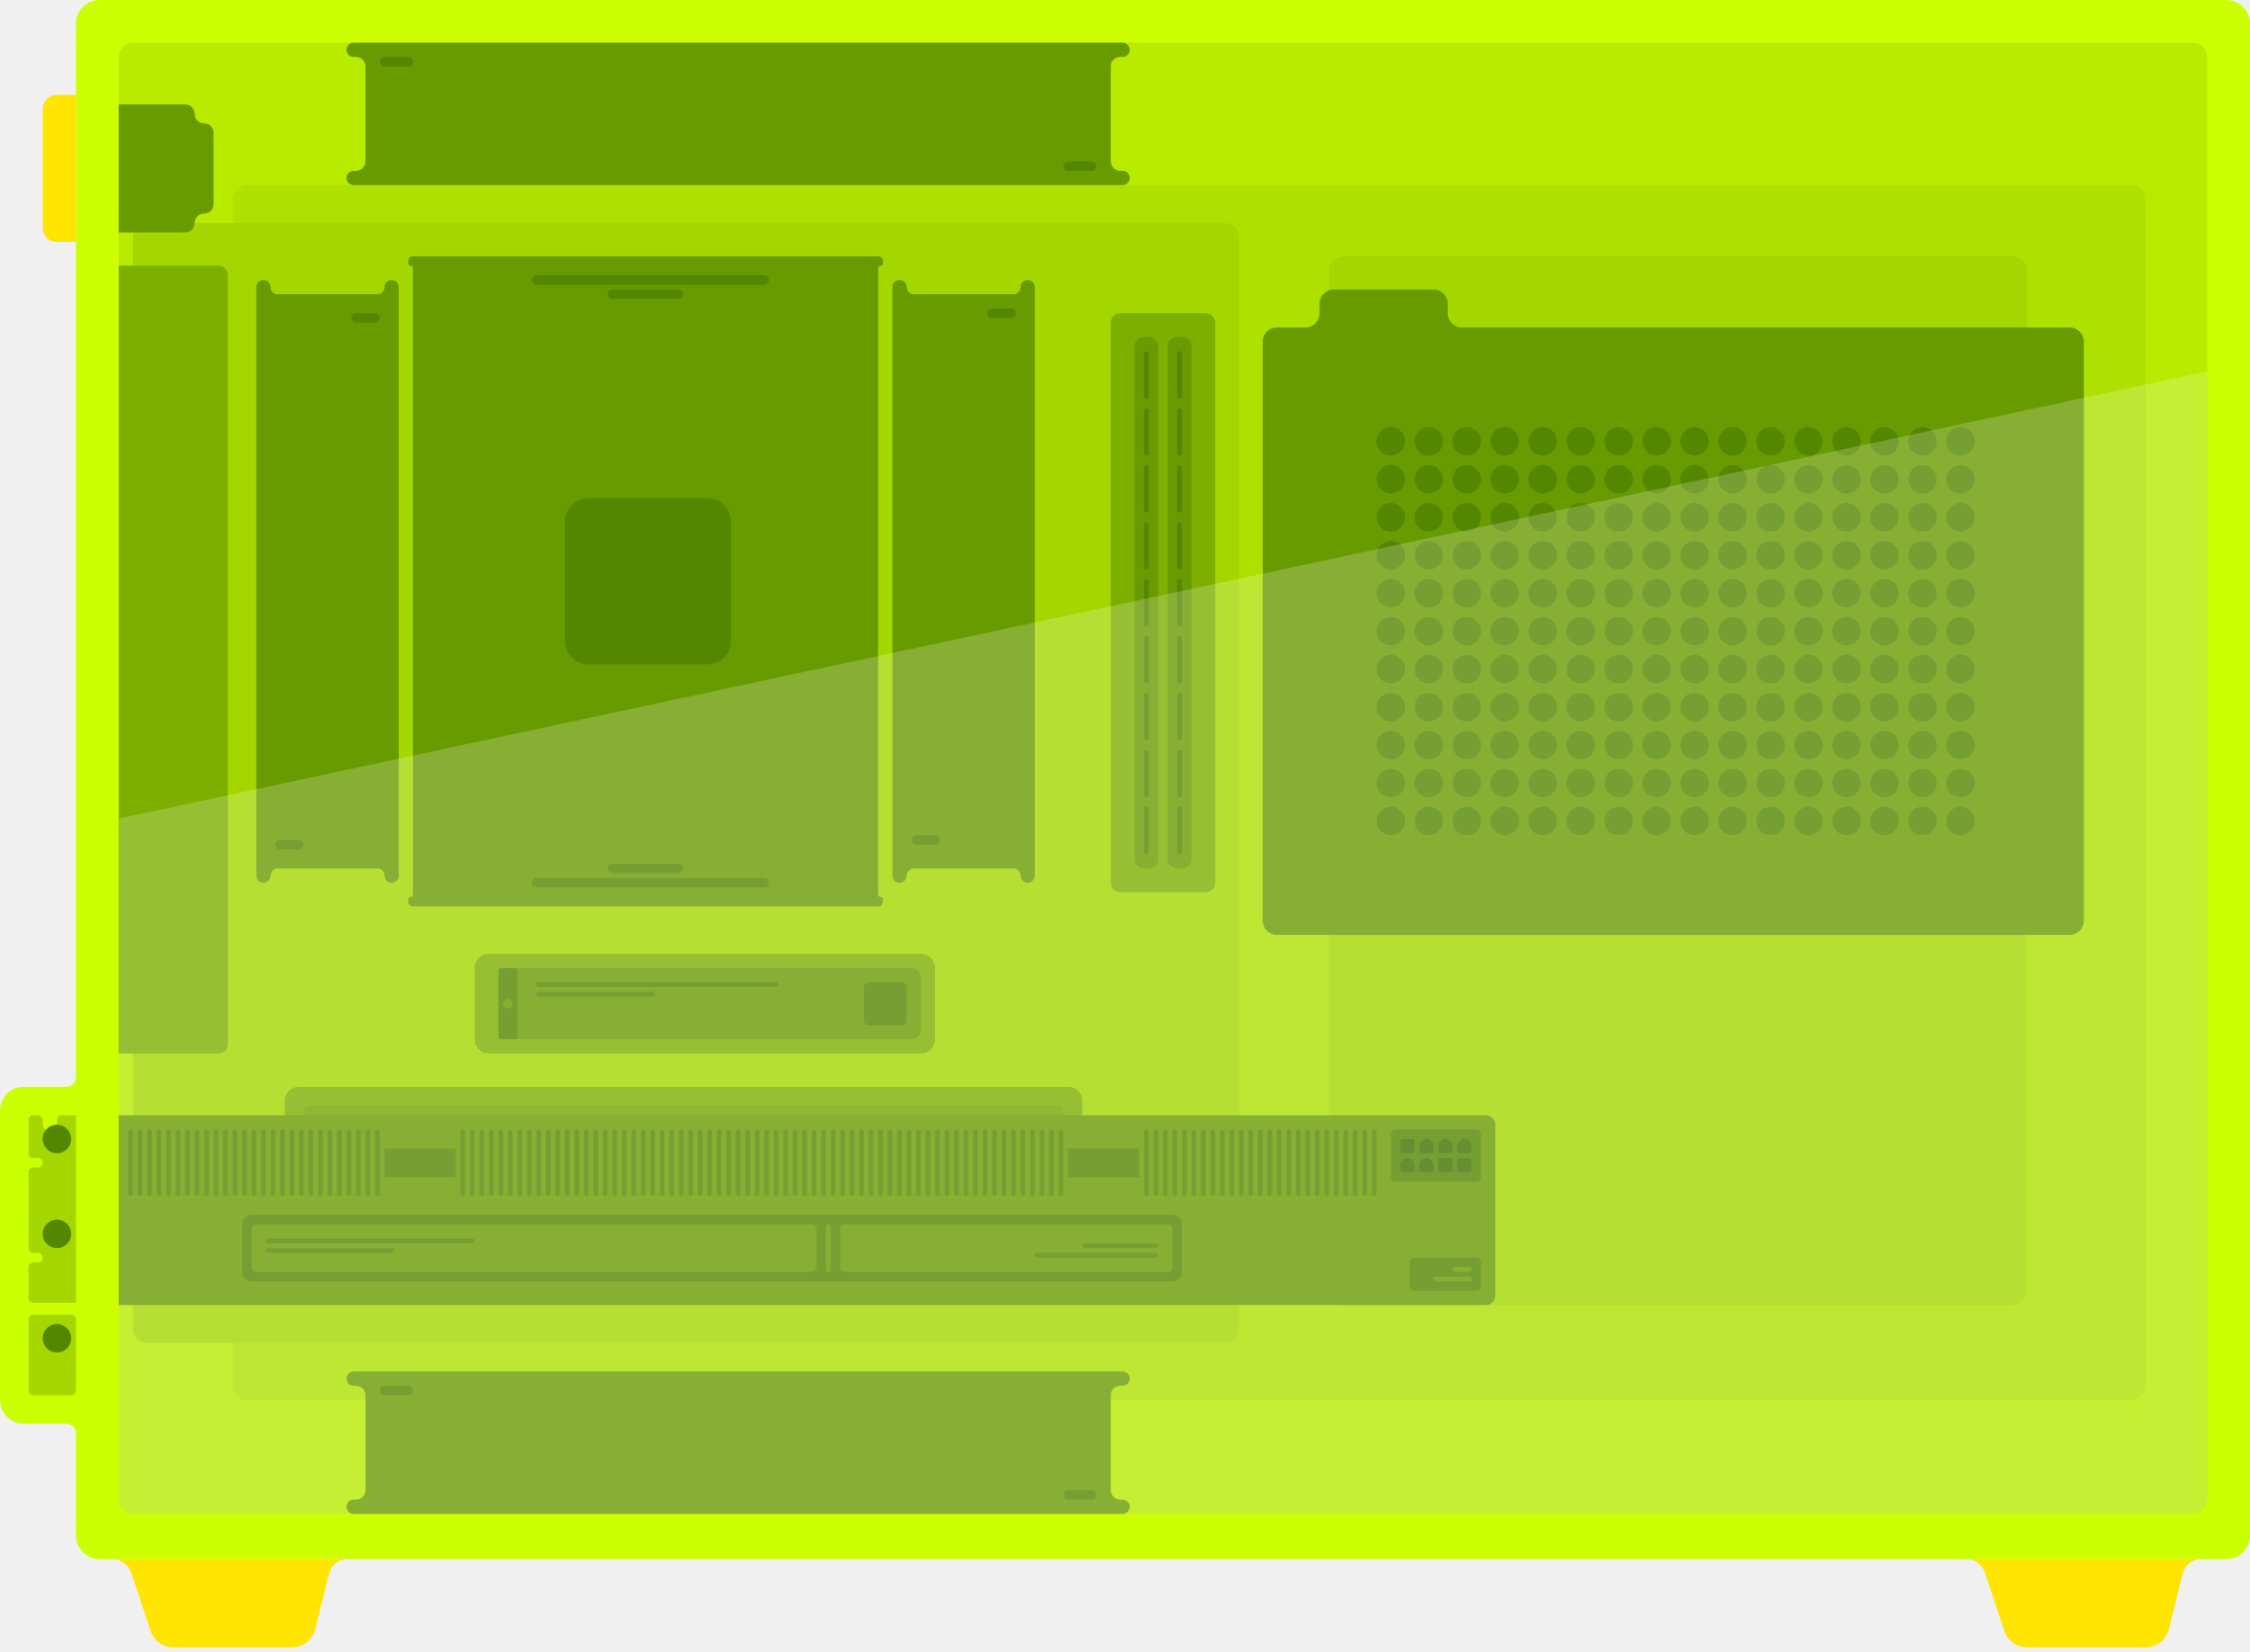
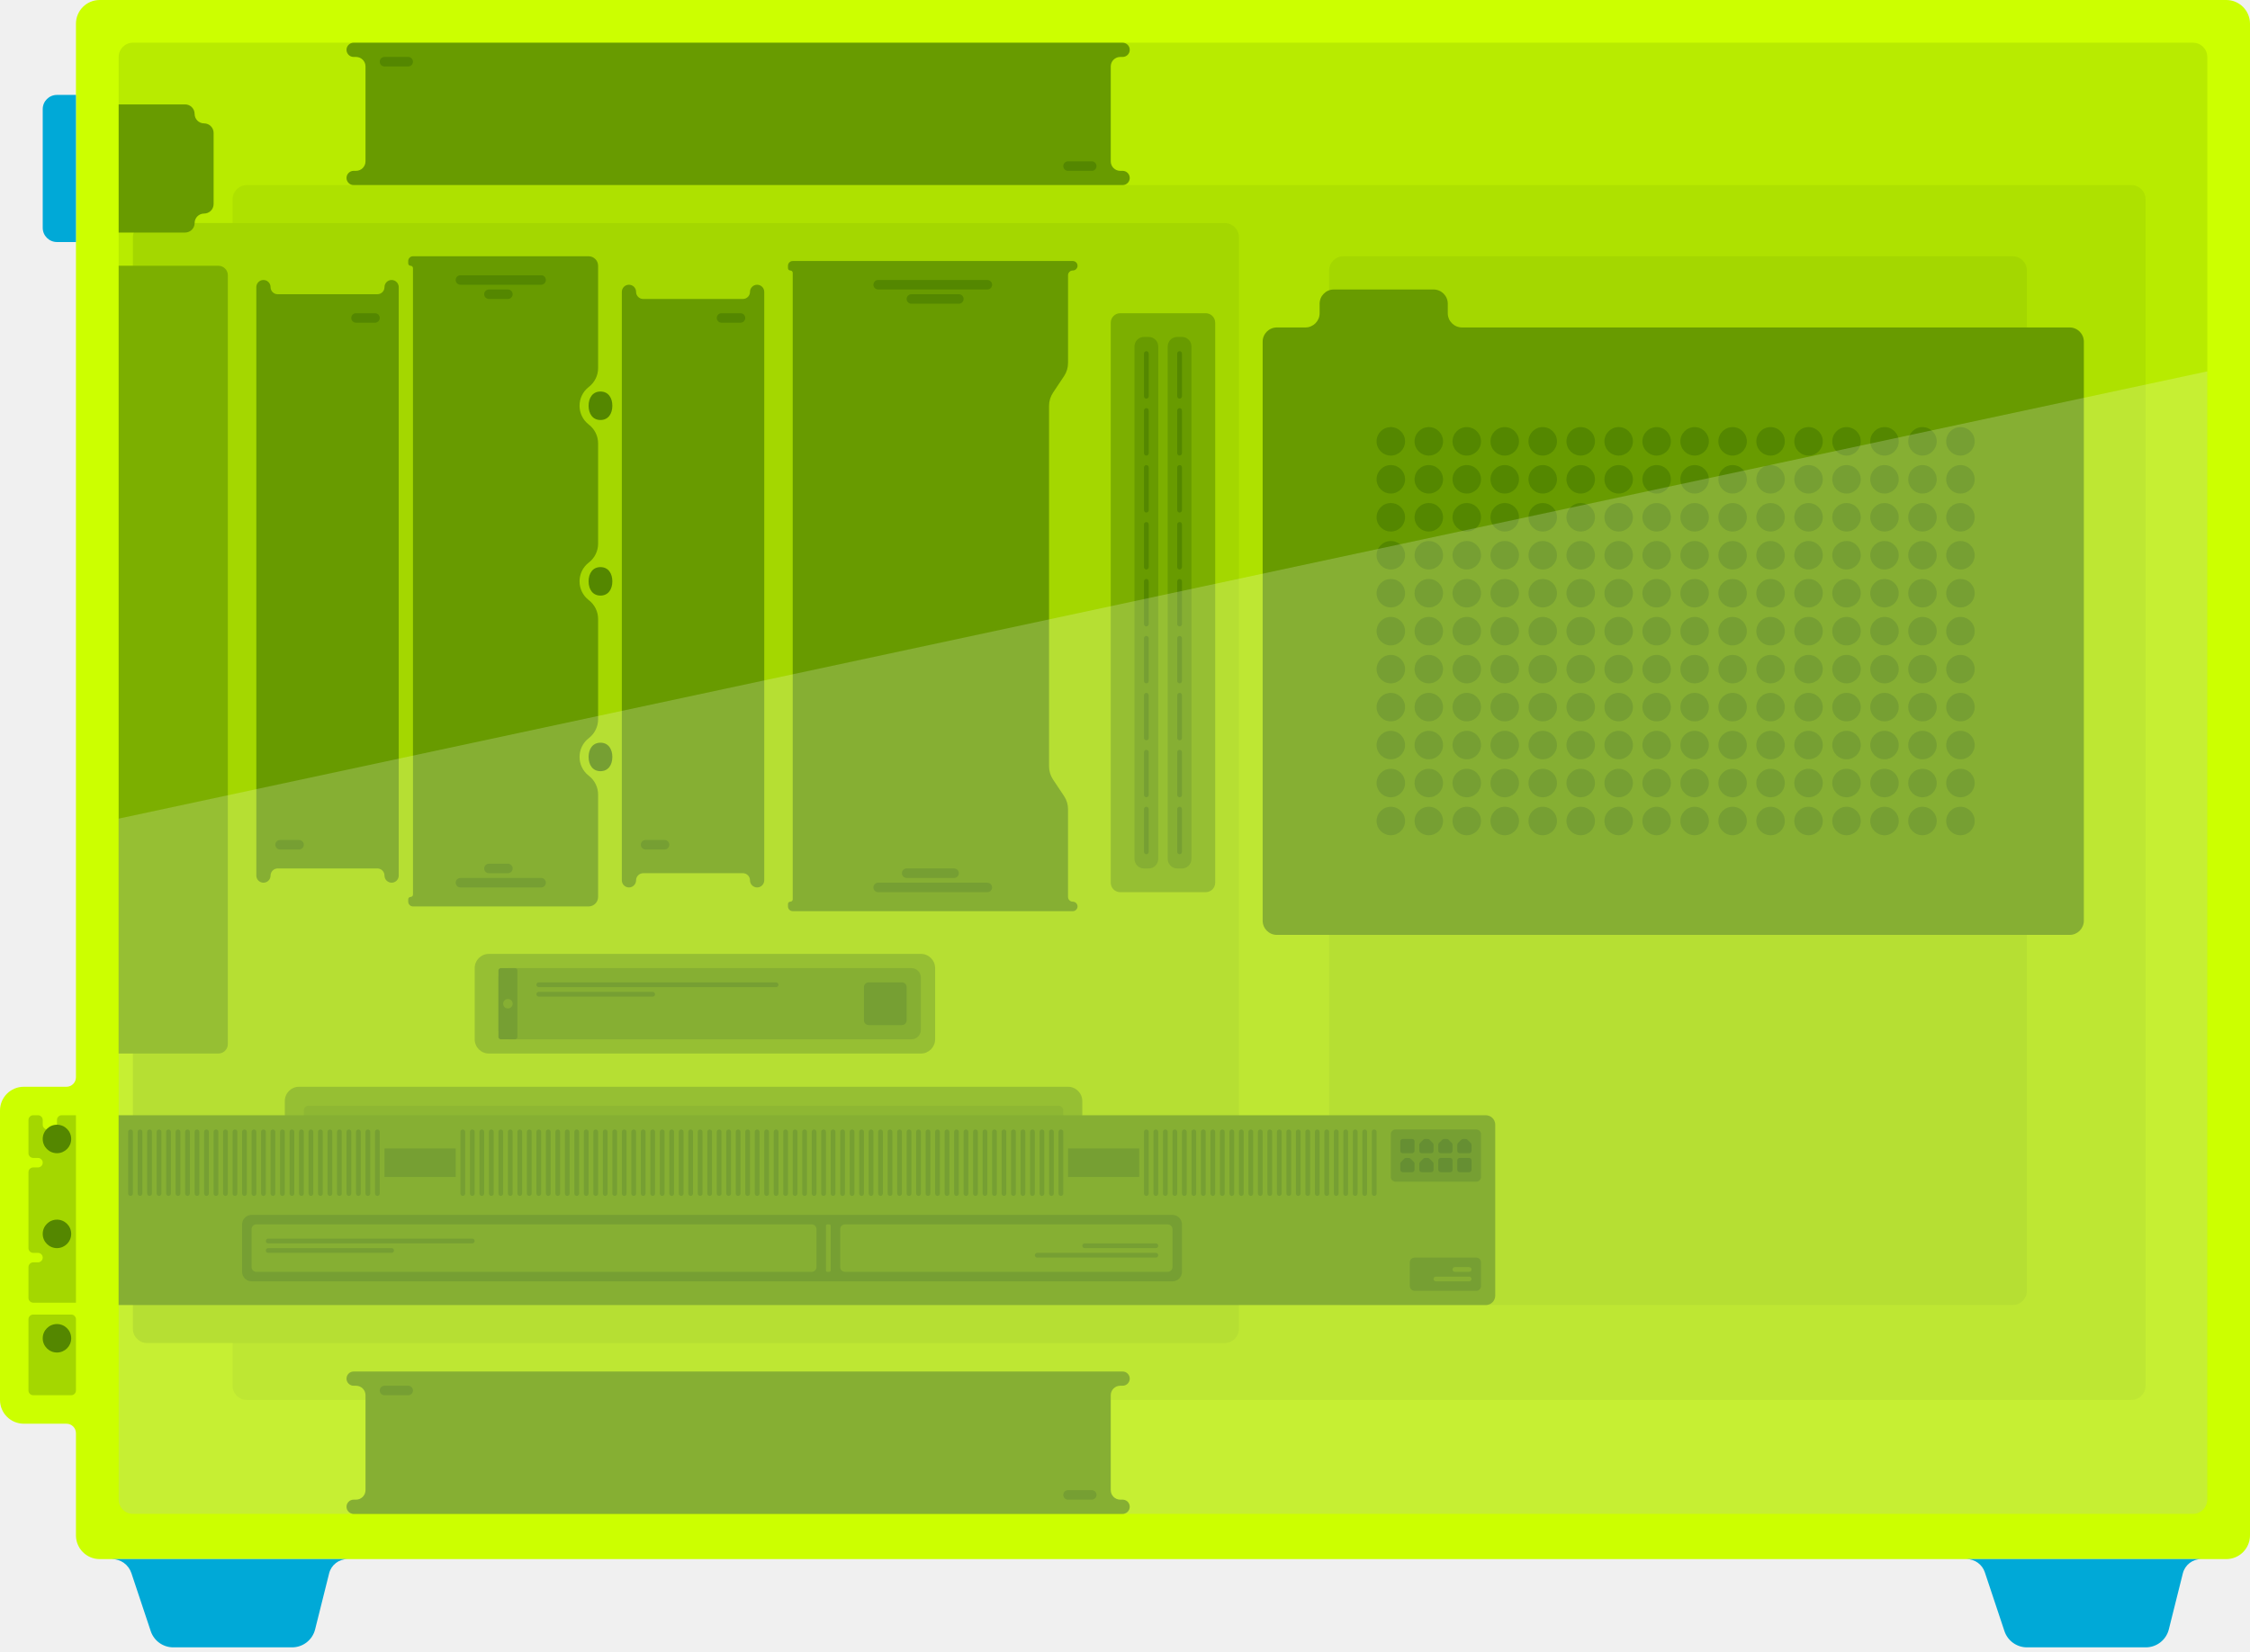
<svg xmlns="http://www.w3.org/2000/svg" width="474" height="348" viewBox="0 0 474 348" fill="none">
  <path d="M16 5C16 2.239 18.239 0 21 0H469C471.761 0 474 2.239 474 5V323.53C474 326.291 471.761 328.53 469 328.53H461.103H417.712H70.586H27.195H21C18.239 328.53 16 326.291 16 323.53V302C16 300.895 15.105 300 14 300H5C2.239 300 0 297.761 0 295V234C0 231.239 2.239 229 5 229H14C15.105 229 16 228.105 16 227V5Z" fill="#CCFF00" />
-   <path d="M414.29 328.53H463.702C461.88 328.53 460.293 329.769 459.851 331.537L456.9 343.339C456.344 345.564 454.344 347.126 452.05 347.126H427.014C424.862 347.126 422.951 345.749 422.271 343.707L418.136 331.302C417.584 329.647 416.035 328.53 414.29 328.53Z" fill="#FFE500" />
-   <path d="M23.596 328.53H73.186C71.364 328.53 69.776 329.769 69.335 331.537L66.384 343.338C65.828 345.564 63.828 347.126 61.533 347.126H36.498C34.346 347.126 32.435 345.749 31.755 343.707L27.676 331.47C27.09 329.714 25.447 328.53 23.596 328.53Z" fill="#FFE500" />
-   <path d="M9 23C9 21.343 10.343 20 12 20H16V51H12C10.343 51 9 49.657 9 48V23Z" fill="#FFE500" />
+   <path d="M414.29 328.53H463.702C461.88 328.53 460.293 329.769 459.851 331.537L456.9 343.339C456.344 345.564 454.344 347.126 452.05 347.126H427.014C424.862 347.126 422.951 345.749 422.271 343.707L418.136 331.302C417.584 329.647 416.035 328.53 414.29 328.53Z" fill="#00A9D7" />
+   <path d="M23.596 328.53H73.186C71.364 328.53 69.776 329.769 69.335 331.537L66.384 343.338C65.828 345.564 63.828 347.126 61.533 347.126H36.498C34.346 347.126 32.435 345.749 31.755 343.707L27.676 331.47C27.09 329.714 25.447 328.53 23.596 328.53Z" fill="#00A9D7" />
+   <path d="M9 23C9 21.343 10.343 20 12 20H16V51H12C10.343 51 9 49.657 9 48V23Z" fill="#00A9D7" />
  <rect x="25" y="9" width="440" height="310" rx="3" fill="#B8EB00" />
  <rect x="49" y="39" width="403" height="256" rx="3" fill="#AEE100" />
  <rect x="280" y="54" width="147" height="221" rx="3" fill="#A4D700" />
  <rect x="28" y="47" width="233" height="236" rx="3" fill="#A4D700" />
  <rect x="60" y="229" width="168" height="18" rx="3" fill="#7CAF00" />
  <rect x="64" y="233" width="160" height="8" rx="1" fill="#72A500" />
  <rect x="100" y="201" width="97" height="21" rx="3" fill="#7CAF00" />
  <rect x="105" y="204" width="89" height="15" rx="2" fill="#689B00" />
  <rect x="105" y="204" width="4" height="15" rx="0.5" fill="#548700" />
  <rect x="106" y="210.5" width="2" height="2" rx="1" fill="#689B00" />
  <rect x="182" y="207" width="9" height="9" rx="1" fill="#548700" />
  <rect x="113" y="209" width="25" height="1" rx="0.5" fill="#548700" />
  <rect x="113" y="207" width="51" height="1" rx="0.5" fill="#548700" />
  <path d="M73 290.5C73 289.672 73.672 289 74.5 289H236.5C237.328 289 238 289.672 238 290.5C238 291.328 237.328 292 236.5 292H236C234.895 292 234 292.895 234 294V314C234 315.105 234.895 316 236 316H236.5C237.328 316 238 316.672 238 317.5C238 318.328 237.328 319 236.5 319H74.5C73.672 319 73 318.328 73 317.5C73 316.672 73.672 316 74.5 316H75C76.105 316 77 315.105 77 314V294C77 292.895 76.105 292 75 292H74.5C73.672 292 73 291.328 73 290.5Z" fill="#689B00" />
  <rect x="224" y="314" width="7" height="2" rx="1" fill="#548700" />
  <rect x="80" y="292" width="7" height="2" rx="1" fill="#548700" />
  <path d="M73 10.5C73 9.672 73.672 9 74.5 9H236.5C237.328 9 238 9.672 238 10.5C238 11.328 237.328 12 236.5 12H236C234.895 12 234 12.895 234 14V34C234 35.105 234.895 36 236 36H236.5C237.328 36 238 36.672 238 37.5C238 38.328 237.328 39 236.5 39H74.5C73.672 39 73 38.328 73 37.5C73 36.672 73.672 36 74.5 36H75C76.105 36 77 35.105 77 34V14C77 12.895 76.105 12 75 12H74.5C73.672 12 73 11.328 73 10.5Z" fill="#689B00" />
  <rect x="224" y="34" width="7" height="2" rx="1" fill="#548700" />
  <rect x="80" y="12" width="7" height="2" rx="1" fill="#548700" />
  <path d="M25 235H313C314.105 235 315 235.895 315 237V273C315 274.105 314.105 275 313 275H25V235Z" fill="#689B00" />
  <rect x="289" y="238" width="1" height="14" rx="0.5" fill="#548700" />
  <rect x="287" y="238" width="1" height="14" rx="0.5" fill="#548700" />
  <rect x="285" y="238" width="1" height="14" rx="0.5" fill="#548700" />
  <rect x="283" y="238" width="1" height="14" rx="0.5" fill="#548700" />
  <rect x="281" y="238" width="1" height="14" rx="0.5" fill="#548700" />
  <rect x="279" y="238" width="1" height="14" rx="0.5" fill="#548700" />
  <rect x="277" y="238" width="1" height="14" rx="0.5" fill="#548700" />
  <rect x="275" y="238" width="1" height="14" rx="0.5" fill="#548700" />
  <rect x="273" y="238" width="1" height="14" rx="0.5" fill="#548700" />
  <rect x="271" y="238" width="1" height="14" rx="0.5" fill="#548700" />
  <rect x="269" y="238" width="1" height="14" rx="0.5" fill="#548700" />
  <rect x="267" y="238" width="1" height="14" rx="0.5" fill="#548700" />
  <rect x="265" y="238" width="1" height="14" rx="0.5" fill="#548700" />
  <rect x="263" y="238" width="1" height="14" rx="0.5" fill="#548700" />
  <rect x="261" y="238" width="1" height="14" rx="0.5" fill="#548700" />
  <rect x="259" y="238" width="1" height="14" rx="0.5" fill="#548700" />
  <rect x="257" y="238" width="1" height="14" rx="0.5" fill="#548700" />
  <rect x="255" y="238" width="1" height="14" rx="0.5" fill="#548700" />
  <rect x="253" y="238" width="1" height="14" rx="0.5" fill="#548700" />
  <rect x="251" y="238" width="1" height="14" rx="0.5" fill="#548700" />
  <rect x="249" y="238" width="1" height="14" rx="0.5" fill="#548700" />
  <rect x="247" y="238" width="1" height="14" rx="0.5" fill="#548700" />
  <rect x="245" y="238" width="1" height="14" rx="0.5" fill="#548700" />
  <rect x="243" y="238" width="1" height="14" rx="0.5" fill="#548700" />
  <rect x="241" y="238" width="1" height="14" rx="0.5" fill="#548700" />
  <rect x="225" y="242" width="15" height="6" fill="#548700" />
  <rect x="223" y="238" width="1" height="14" rx="0.5" fill="#548700" />
  <rect x="221" y="238" width="1" height="14" rx="0.5" fill="#548700" />
  <rect x="219" y="238" width="1" height="14" rx="0.5" fill="#548700" />
  <rect x="217" y="238" width="1" height="14" rx="0.5" fill="#548700" />
  <rect x="215" y="238" width="1" height="14" rx="0.5" fill="#548700" />
  <rect x="213" y="238" width="1" height="14" rx="0.5" fill="#548700" />
  <rect x="211" y="238" width="1" height="14" rx="0.5" fill="#548700" />
  <rect x="209" y="238" width="1" height="14" rx="0.5" fill="#548700" />
  <rect x="207" y="238" width="1" height="14" rx="0.5" fill="#548700" />
  <rect x="205" y="238" width="1" height="14" rx="0.5" fill="#548700" />
  <rect x="203" y="238" width="1" height="14" rx="0.5" fill="#548700" />
  <rect x="201" y="238" width="1" height="14" rx="0.5" fill="#548700" />
  <rect x="199" y="238" width="1" height="14" rx="0.5" fill="#548700" />
  <rect x="197" y="238" width="1" height="14" rx="0.5" fill="#548700" />
  <rect x="195" y="238" width="1" height="14" rx="0.5" fill="#548700" />
  <rect x="193" y="238" width="1" height="14" rx="0.5" fill="#548700" />
  <rect x="191" y="238" width="1" height="14" rx="0.5" fill="#548700" />
  <rect x="189" y="238" width="1" height="14" rx="0.5" fill="#548700" />
  <rect x="187" y="238" width="1" height="14" rx="0.5" fill="#548700" />
  <rect x="185" y="238" width="1" height="14" rx="0.5" fill="#548700" />
  <rect x="183" y="238" width="1" height="14" rx="0.5" fill="#548700" />
  <rect x="181" y="238" width="1" height="14" rx="0.5" fill="#548700" />
  <rect x="179" y="238" width="1" height="14" rx="0.5" fill="#548700" />
  <rect x="177" y="238" width="1" height="14" rx="0.5" fill="#548700" />
  <rect x="175" y="238" width="1" height="14" rx="0.5" fill="#548700" />
  <rect x="173" y="238" width="1" height="14" rx="0.5" fill="#548700" />
  <rect x="171" y="238" width="1" height="14" rx="0.5" fill="#548700" />
  <rect x="169" y="238" width="1" height="14" rx="0.5" fill="#548700" />
  <rect x="167" y="238" width="1" height="14" rx="0.5" fill="#548700" />
  <rect x="165" y="238" width="1" height="14" rx="0.5" fill="#548700" />
  <rect x="163" y="238" width="1" height="14" rx="0.5" fill="#548700" />
  <rect x="161" y="238" width="1" height="14" rx="0.5" fill="#548700" />
  <rect x="159" y="238" width="1" height="14" rx="0.5" fill="#548700" />
  <rect x="157" y="238" width="1" height="14" rx="0.5" fill="#548700" />
  <rect x="155" y="238" width="1" height="14" rx="0.5" fill="#548700" />
  <rect x="153" y="238" width="1" height="14" rx="0.5" fill="#548700" />
  <rect x="151" y="238" width="1" height="14" rx="0.5" fill="#548700" />
  <rect x="149" y="238" width="1" height="14" rx="0.5" fill="#548700" />
  <rect x="147" y="238" width="1" height="14" rx="0.5" fill="#548700" />
  <rect x="145" y="238" width="1" height="14" rx="0.5" fill="#548700" />
  <rect x="143" y="238" width="1" height="14" rx="0.5" fill="#548700" />
  <rect x="141" y="238" width="1" height="14" rx="0.5" fill="#548700" />
  <rect x="139" y="238" width="1" height="14" rx="0.5" fill="#548700" />
  <rect x="137" y="238" width="1" height="14" rx="0.5" fill="#548700" />
  <rect x="135" y="238" width="1" height="14" rx="0.5" fill="#548700" />
  <rect x="133" y="238" width="1" height="14" rx="0.5" fill="#548700" />
  <rect x="131" y="238" width="1" height="14" rx="0.5" fill="#548700" />
  <rect x="129" y="238" width="1" height="14" rx="0.5" fill="#548700" />
  <rect x="127" y="238" width="1" height="14" rx="0.5" fill="#548700" />
  <rect x="125" y="238" width="1" height="14" rx="0.5" fill="#548700" />
  <rect x="123" y="238" width="1" height="14" rx="0.5" fill="#548700" />
  <rect x="121" y="238" width="1" height="14" rx="0.5" fill="#548700" />
  <rect x="119" y="238" width="1" height="14" rx="0.5" fill="#548700" />
  <rect x="117" y="238" width="1" height="14" rx="0.5" fill="#548700" />
  <rect x="115" y="238" width="1" height="14" rx="0.5" fill="#548700" />
  <rect x="113" y="238" width="1" height="14" rx="0.5" fill="#548700" />
  <rect x="111" y="238" width="1" height="14" rx="0.5" fill="#548700" />
  <rect x="109" y="238" width="1" height="14" rx="0.5" fill="#548700" />
  <rect x="107" y="238" width="1" height="14" rx="0.5" fill="#548700" />
  <rect x="105" y="238" width="1" height="14" rx="0.5" fill="#548700" />
  <rect x="103" y="238" width="1" height="14" rx="0.5" fill="#548700" />
  <rect x="101" y="238" width="1" height="14" rx="0.5" fill="#548700" />
  <rect x="99" y="238" width="1" height="14" rx="0.5" fill="#548700" />
  <rect x="97" y="238" width="1" height="14" rx="0.5" fill="#548700" />
  <rect x="81" y="242" width="15" height="6" fill="#548700" />
  <rect x="79" y="238" width="1" height="14" rx="0.5" fill="#548700" />
  <rect x="77" y="238" width="1" height="14" rx="0.5" fill="#548700" />
  <rect x="75" y="238" width="1" height="14" rx="0.5" fill="#548700" />
  <rect x="73" y="238" width="1" height="14" rx="0.5" fill="#548700" />
  <rect x="71" y="238" width="1" height="14" rx="0.5" fill="#548700" />
  <rect x="69" y="238" width="1" height="14" rx="0.5" fill="#548700" />
  <rect x="67" y="238" width="1" height="14" rx="0.5" fill="#548700" />
  <rect x="65" y="238" width="1" height="14" rx="0.5" fill="#548700" />
  <rect x="63" y="238" width="1" height="14" rx="0.5" fill="#548700" />
  <rect x="61" y="238" width="1" height="14" rx="0.5" fill="#548700" />
  <rect x="59" y="238" width="1" height="14" rx="0.5" fill="#548700" />
  <rect x="57" y="238" width="1" height="14" rx="0.5" fill="#548700" />
  <rect x="55" y="238" width="1" height="14" rx="0.5" fill="#548700" />
  <rect x="53" y="238" width="1" height="14" rx="0.5" fill="#548700" />
  <rect x="51" y="238" width="1" height="14" rx="0.5" fill="#548700" />
  <rect x="49" y="238" width="1" height="14" rx="0.5" fill="#548700" />
  <rect x="47" y="238" width="1" height="14" rx="0.5" fill="#548700" />
  <rect x="45" y="238" width="1" height="14" rx="0.5" fill="#548700" />
  <rect x="43" y="238" width="1" height="14" rx="0.5" fill="#548700" />
  <rect x="41" y="238" width="1" height="14" rx="0.5" fill="#548700" />
  <rect x="39" y="238" width="1" height="14" rx="0.5" fill="#548700" />
  <rect x="37" y="238" width="1" height="14" rx="0.5" fill="#548700" />
  <rect x="35" y="238" width="1" height="14" rx="0.5" fill="#548700" />
  <rect x="33" y="238" width="1" height="14" rx="0.5" fill="#548700" />
  <rect x="31" y="238" width="1" height="14" rx="0.5" fill="#548700" />
  <rect x="29" y="238" width="1" height="14" rx="0.5" fill="#548700" />
  <rect x="27" y="238" width="1" height="14" rx="0.5" fill="#548700" />
  <path d="M6 236C6 235.448 6.448 235 7 235H8C8.552 235 9 235.448 9 236V237C9 237.552 9.448 238 10 238H11C11.552 238 12 237.552 12 237V236C12 235.448 12.448 235 13 235H16V274.5H7C6.448 274.5 6 274.052 6 273.5V267C6 266.448 6.448 266 7 266H8C8.552 266 9 265.552 9 265C9 264.448 8.552 264 8 264H7C6.448 264 6 263.552 6 263V247C6 246.448 6.448 246 7 246H8C8.552 246 9 245.552 9 245C9 244.448 8.552 244 8 244H7C6.448 244 6 243.552 6 243V236Z" fill="#A4D700" />
  <path d="M6 278C6 277.448 6.448 277 7 277H11H15C15.552 277 16 277.448 16 278V293C16 293.552 15.552 294 15 294H7C6.448 294 6 293.552 6 293V278Z" fill="#A4D700" />
  <circle cx="12" cy="240" r="3" fill="#548700" />
  <circle cx="12" cy="260" r="3" fill="#548700" />
  <circle cx="12" cy="282" r="3" fill="#548700" />
  <rect x="293" y="238" width="19" height="11" rx="1" fill="#548700" />
  <rect x="307" y="244" width="3" height="3" rx="0.5" fill="#407300" />
  <rect x="303" y="244" width="3" height="3" rx="0.5" fill="#407300" />
  <path d="M299 245.207C299 245.074 299.053 244.947 299.146 244.854L299.854 244.146C299.947 244.053 300.074 244 300.207 244H300.793C300.926 244 301.053 244.053 301.146 244.146L301.854 244.854C301.947 244.947 302 245.074 302 245.207V246.5C302 246.776 301.776 247 301.5 247H299.5C299.224 247 299 246.776 299 246.5V245.207Z" fill="#407300" />
  <path d="M295 245.207C295 245.074 295.053 244.947 295.146 244.854L295.854 244.146C295.947 244.053 296.074 244 296.207 244H296.793C296.926 244 297.053 244.053 297.146 244.146L297.854 244.854C297.947 244.947 298 245.074 298 245.207V246.5C298 246.776 297.776 247 297.5 247H295.5C295.224 247 295 246.776 295 246.5V245.207Z" fill="#407300" />
  <path d="M307 241.207C307 241.074 307.053 240.947 307.146 240.854L307.854 240.146C307.947 240.053 308.074 240 308.207 240H308.793C308.926 240 309.053 240.053 309.146 240.146L309.854 240.854C309.947 240.947 310 241.074 310 241.207V242.5C310 242.776 309.776 243 309.5 243H307.5C307.224 243 307 242.776 307 242.5V241.207Z" fill="#407300" />
  <path d="M303 241.207C303 241.074 303.053 240.947 303.146 240.854L303.854 240.146C303.947 240.053 304.074 240 304.207 240H304.793C304.926 240 305.053 240.053 305.146 240.146L305.854 240.854C305.947 240.947 306 241.074 306 241.207V242.5C306 242.776 305.776 243 305.5 243H303.5C303.224 243 303 242.776 303 242.5V241.207Z" fill="#407300" />
  <path d="M299 241.207C299 241.074 299.053 240.947 299.146 240.854L299.854 240.146C299.947 240.053 300.074 240 300.207 240H300.793C300.926 240 301.053 240.053 301.146 240.146L301.854 240.854C301.947 240.947 302 241.074 302 241.207V242.5C302 242.776 301.776 243 301.5 243H299.5C299.224 243 299 242.776 299 242.5V241.207Z" fill="#407300" />
  <rect x="295" y="240" width="3" height="3" rx="0.5" fill="#407300" />
  <rect x="297" y="265" width="15" height="7" rx="1" fill="#548700" />
  <rect x="302" y="270" width="1" height="8" rx="0.5" transform="rotate(-90 302 270)" fill="#689B00" />
  <rect x="306" y="268" width="1" height="4" rx="0.5" transform="rotate(-90 306 268)" fill="#689B00" />
  <rect x="51" y="256" width="198" height="14" rx="2" fill="#548700" />
  <rect x="53" y="258" width="119" height="10" rx="1" fill="#689B00" />
  <rect x="174" y="258" width="1" height="10" rx="0.3" fill="#689B00" />
  <rect x="177" y="258" width="70" height="10" rx="1" fill="#689B00" />
  <rect x="83" y="263" width="1" height="27" rx="0.5" transform="rotate(90 83 263)" fill="#548700" />
  <rect x="100" y="261" width="1" height="44" rx="0.5" transform="rotate(90 100 261)" fill="#548700" />
  <rect x="218" y="265" width="1" height="26" rx="0.5" transform="rotate(-90 218 265)" fill="#548700" />
  <rect x="228" y="263" width="1" height="16" rx="0.5" transform="rotate(-90 228 263)" fill="#548700" />
-   <path d="M188 60.5C188 59.672 188.672 59 189.5 59C190.328 59 191 59.672 191 60.5C191 61.328 191.672 62 192.5 62H213.5C214.328 62 215 61.328 215 60.5C215 59.672 215.672 59 216.5 59C217.328 59 218 59.672 218 60.5V184.5C218 185.328 217.328 186 216.5 186C215.672 186 215 185.328 215 184.5C215 183.672 214.328 183 213.5 183H192.5C191.672 183 191 183.672 191 184.5C191 185.328 190.328 186 189.5 186C188.672 186 188 185.328 188 184.5V60.5Z" fill="#689B00" />
-   <rect x="198" y="178" width="6" height="2" rx="1" transform="rotate(-180 198 178)" fill="#548700" />
-   <rect x="214" y="67" width="6" height="2" rx="1" transform="rotate(-180 214 67)" fill="#548700" />
-   <path d="M86 55C86 54.448 86.448 54 87 54H185C185.552 54 186 54.448 186 55V55.5C186 55.776 185.776 56 185.5 56C185.224 56 185 56.224 185 56.5V188.5C185 188.776 185.224 189 185.5 189C185.776 189 186 189.224 186 189.5V190C186 190.552 185.552 191 185 191H87C86.448 191 86 190.552 86 190V189.5C86 189.224 86.224 189 86.5 189C86.776 189 87 188.776 87 188.5V56.5C87 56.224 86.776 56 86.5 56C86.224 56 86 55.776 86 55.5V55Z" fill="#689B00" />
-   <rect x="119" y="105" width="35" height="35" rx="5" fill="#548700" />
-   <rect x="112" y="58" width="50" height="2" rx="1" fill="#548700" />
-   <rect x="128" y="61" width="16" height="2" rx="1" fill="#548700" />
-   <rect x="162" y="187" width="50" height="2" rx="1" transform="rotate(-180 162 187)" fill="#548700" />
-   <rect x="144" y="184" width="16" height="2" rx="1" transform="rotate(-180 144 184)" fill="#548700" />
+   <path d="M166 56C166 55.448 166.448 55 167 55H168H225H226C226.552 55 227 55.448 227 56C227 56.552 226.552 57 226 57C225.448 57 225 57.448 225 58V76.486C225 77.473 224.708 78.438 224.16 79.26L221.84 82.74C221.292 83.562 221 84.527 221 85.514V123.5V161.486C221 162.473 221.292 163.438 221.84 164.26L224.16 167.74C224.708 168.562 225 169.527 225 170.514V189C225 189.552 225.448 190 226 190C226.552 190 227 190.448 227 191C227 191.552 226.552 192 226 192H225H167C166.448 192 166 191.552 166 191V190.5C166 190.224 166.224 190 166.5 190C166.776 190 167 189.776 167 189.5V57.5C167 57.224 166.776 57 166.5 57C166.224 57 166 56.776 166 56.5V56Z" fill="#689B00" />
+   <rect x="184" y="59" width="25" height="2" rx="1" fill="#548700" />
+   <rect x="191" y="62" width="12" height="2" rx="1" fill="#548700" />
+   <rect x="209" y="188" width="25" height="2" rx="1" transform="rotate(-180 209 188)" fill="#548700" />
+   <rect x="202" y="185" width="12" height="2" rx="1" transform="rotate(-180 202 185)" fill="#548700" />
+   <path d="M131 61.5C131 60.672 131.672 60 132.5 60C133.328 60 134 60.672 134 61.5C134 62.328 134.672 63 135.5 63H156.5C157.328 63 158 62.328 158 61.5C158 60.672 158.672 60 159.5 60C160.328 60 161 60.672 161 61.5V185.5C161 186.328 160.328 187 159.5 187C158.672 187 158 186.328 158 185.5C158 184.672 157.328 184 156.5 184H135.5C134.672 184 134 184.672 134 185.5C134 186.328 133.328 187 132.5 187C131.672 187 131 186.328 131 185.5V61.5Z" fill="#689B00" />
+   <rect x="141" y="179" width="6" height="2" rx="1" transform="rotate(-180 141 179)" fill="#548700" />
+   <rect x="157" y="68" width="6" height="2" rx="1" transform="rotate(-180 157 68)" fill="#548700" />
+   <path d="M129 159.5C129 161.157 128.157 162.5 126.5 162.5C124.843 162.5 124 161.157 124 159.5C124 157.843 124.843 156.5 126.5 156.5C128.157 156.5 129 157.843 129 159.5Z" fill="#548700" />
+   <path d="M129 122.5C129 124.157 128.157 125.5 126.5 125.5C124.843 125.5 124 124.157 124 122.5C124 120.843 124.843 119.5 126.5 119.5C128.157 119.5 129 120.843 129 122.5Z" fill="#548700" />
+   <path d="M129 85.5C129 87.157 128.157 88.5 126.5 88.5C124.843 88.5 124 87.157 124 85.5C124 83.843 124.843 82.5 126.5 82.5C128.157 82.5 129 83.843 129 85.5Z" fill="#548700" />
+   <path d="M86 55C86 54.448 86.448 54 87 54H88H124C125.105 54 126 54.895 126 56V77.57C126 79.104 125.296 80.553 124.089 81.501L124.004 81.568C121.456 83.57 121.456 87.43 124.004 89.432L124.089 89.499C125.296 90.447 126 91.896 126 93.43V114.57C126 116.104 125.296 117.553 124.089 118.501L124.004 118.568C121.456 120.57 121.456 124.43 124.004 126.432L124.089 126.499C125.296 127.447 126 128.896 126 130.43V151.57C126 153.104 125.296 154.553 124.089 155.501L124.004 155.568C121.456 157.57 121.456 161.43 124.004 163.432L124.089 163.499C125.296 164.447 126 165.896 126 167.43V189C126 190.105 125.105 191 124 191H87C86.448 191 86 190.552 86 190V189.5C86 189.224 86.224 189 86.5 189C86.776 189 87 188.776 87 188.5V56.5C87 56.224 86.776 56 86.5 56C86.224 56 86 55.776 86 55.5V55Z" fill="#689B00" />
+   <rect x="96" y="58" width="19" height="2" rx="1" fill="#548700" />
+   <rect x="102" y="61" width="6" height="2" rx="1" fill="#548700" />
+   <rect x="115" y="187" width="19" height="2" rx="1" transform="rotate(-180 115 187)" fill="#548700" />
+   <rect x="108" y="184" width="6" height="2" rx="1" transform="rotate(-180 108 184)" fill="#548700" />
  <path d="M54 60.5C54 59.672 54.672 59 55.5 59C56.328 59 57 59.672 57 60.5C57 61.328 57.672 62 58.5 62H79.5C80.328 62 81 61.328 81 60.5C81 59.672 81.672 59 82.5 59C83.328 59 84 59.672 84 60.5V184.5C84 185.328 83.328 186 82.5 186C81.672 186 81 185.328 81 184.5C81 183.672 80.328 183 79.5 183H58.5C57.672 183 57 183.672 57 184.5C57 185.328 56.328 186 55.5 186C54.672 186 54 185.328 54 184.5V60.5Z" fill="#689B00" />
  <rect x="64" y="179" width="6" height="2" rx="1" transform="rotate(-180 64 179)" fill="#548700" />
  <rect x="80" y="68" width="6" height="2" rx="1" transform="rotate(-180 80 68)" fill="#548700" />
  <rect x="234" y="66" width="22" height="122" rx="2" fill="#7CAF00" />
  <rect x="239" y="71" width="5" height="112" rx="2" fill="#689B00" />
  <rect x="241" y="74" width="1" height="10" rx="0.5" fill="#548700" />
  <rect x="241" y="86" width="1" height="10" rx="0.5" fill="#548700" />
  <rect x="241" y="98" width="1" height="10" rx="0.5" fill="#548700" />
  <rect x="241" y="110" width="1" height="10" rx="0.5" fill="#548700" />
  <rect x="241" y="122" width="1" height="10" rx="0.5" fill="#548700" />
  <rect x="241" y="134" width="1" height="10" rx="0.5" fill="#548700" />
  <rect x="241" y="146" width="1" height="10" rx="0.5" fill="#548700" />
  <rect x="241" y="158" width="1" height="10" rx="0.5" fill="#548700" />
  <rect x="241" y="170" width="1" height="10" rx="0.5" fill="#548700" />
  <rect x="246" y="71" width="5" height="112" rx="2" fill="#689B00" />
  <rect x="248" y="74" width="1" height="10" rx="0.5" fill="#548700" />
  <rect x="248" y="86" width="1" height="10" rx="0.5" fill="#548700" />
  <rect x="248" y="98" width="1" height="10" rx="0.5" fill="#548700" />
  <rect x="248" y="110" width="1" height="10" rx="0.5" fill="#548700" />
  <rect x="248" y="122" width="1" height="10" rx="0.5" fill="#548700" />
  <rect x="248" y="134" width="1" height="10" rx="0.5" fill="#548700" />
  <rect x="248" y="146" width="1" height="10" rx="0.5" fill="#548700" />
  <rect x="248" y="158" width="1" height="10" rx="0.5" fill="#548700" />
  <rect x="248" y="170" width="1" height="10" rx="0.5" fill="#548700" />
  <path d="M266 72C266 70.343 267.343 69 269 69H275C276.657 69 278 67.657 278 66V64C278 62.343 279.343 61 281 61H302C303.657 61 305 62.343 305 64V66C305 67.657 306.343 69 308 69H436C437.657 69 439 70.343 439 72V194C439 195.657 437.657 197 436 197H269C267.343 197 266 195.657 266 194V72Z" fill="#689B00" />
  <circle cx="293" cy="93" r="3" fill="#548700" />
  <circle cx="301" cy="93" r="3" fill="#548700" />
  <circle cx="309" cy="93" r="3" fill="#548700" />
  <circle cx="317" cy="93" r="3" fill="#548700" />
  <circle cx="325" cy="93" r="3" fill="#548700" />
  <circle cx="333" cy="93" r="3" fill="#548700" />
  <circle cx="341" cy="93" r="3" fill="#548700" />
  <circle cx="349" cy="93" r="3" fill="#548700" />
  <circle cx="357" cy="93" r="3" fill="#548700" />
  <circle cx="365" cy="93" r="3" fill="#548700" />
  <circle cx="373" cy="93" r="3" fill="#548700" />
  <circle cx="381" cy="93" r="3" fill="#548700" />
  <circle cx="389" cy="93" r="3" fill="#548700" />
  <circle cx="397" cy="93" r="3" fill="#548700" />
  <circle cx="405" cy="93" r="3" fill="#548700" />
  <circle cx="413" cy="93" r="3" fill="#548700" />
  <circle cx="293" cy="101" r="3" fill="#548700" />
  <circle cx="301" cy="101" r="3" fill="#548700" />
  <circle cx="309" cy="101" r="3" fill="#548700" />
  <circle cx="317" cy="101" r="3" fill="#548700" />
  <circle cx="325" cy="101" r="3" fill="#548700" />
  <circle cx="333" cy="101" r="3" fill="#548700" />
  <circle cx="341" cy="101" r="3" fill="#548700" />
  <circle cx="349" cy="101" r="3" fill="#548700" />
  <circle cx="357" cy="101" r="3" fill="#548700" />
  <circle cx="365" cy="101" r="3" fill="#548700" />
  <circle cx="373" cy="101" r="3" fill="#548700" />
  <circle cx="381" cy="101" r="3" fill="#548700" />
  <circle cx="389" cy="101" r="3" fill="#548700" />
  <circle cx="397" cy="101" r="3" fill="#548700" />
  <circle cx="405" cy="101" r="3" fill="#548700" />
  <circle cx="413" cy="101" r="3" fill="#548700" />
  <circle cx="293" cy="109" r="3" fill="#548700" />
  <circle cx="301" cy="109" r="3" fill="#548700" />
  <circle cx="309" cy="109" r="3" fill="#548700" />
  <circle cx="317" cy="109" r="3" fill="#548700" />
  <circle cx="325" cy="109" r="3" fill="#548700" />
  <circle cx="333" cy="109" r="3" fill="#548700" />
  <circle cx="341" cy="109" r="3" fill="#548700" />
  <circle cx="349" cy="109" r="3" fill="#548700" />
  <circle cx="357" cy="109" r="3" fill="#548700" />
  <circle cx="365" cy="109" r="3" fill="#548700" />
  <circle cx="373" cy="109" r="3" fill="#548700" />
  <circle cx="381" cy="109" r="3" fill="#548700" />
  <circle cx="389" cy="109" r="3" fill="#548700" />
  <circle cx="397" cy="109" r="3" fill="#548700" />
  <circle cx="405" cy="109" r="3" fill="#548700" />
  <circle cx="413" cy="109" r="3" fill="#548700" />
  <circle cx="293" cy="117" r="3" fill="#548700" />
  <circle cx="301" cy="117" r="3" fill="#548700" />
  <circle cx="309" cy="117" r="3" fill="#548700" />
  <circle cx="317" cy="117" r="3" fill="#548700" />
  <circle cx="325" cy="117" r="3" fill="#548700" />
  <circle cx="333" cy="117" r="3" fill="#548700" />
  <circle cx="341" cy="117" r="3" fill="#548700" />
  <circle cx="349" cy="117" r="3" fill="#548700" />
  <circle cx="357" cy="117" r="3" fill="#548700" />
  <circle cx="365" cy="117" r="3" fill="#548700" />
  <circle cx="373" cy="117" r="3" fill="#548700" />
  <circle cx="381" cy="117" r="3" fill="#548700" />
  <circle cx="389" cy="117" r="3" fill="#548700" />
  <circle cx="397" cy="117" r="3" fill="#548700" />
  <circle cx="405" cy="117" r="3" fill="#548700" />
  <circle cx="413" cy="117" r="3" fill="#548700" />
  <circle cx="293" cy="125" r="3" fill="#548700" />
  <circle cx="301" cy="125" r="3" fill="#548700" />
  <circle cx="309" cy="125" r="3" fill="#548700" />
  <circle cx="317" cy="125" r="3" fill="#548700" />
  <circle cx="325" cy="125" r="3" fill="#548700" />
  <circle cx="333" cy="125" r="3" fill="#548700" />
  <circle cx="341" cy="125" r="3" fill="#548700" />
  <circle cx="349" cy="125" r="3" fill="#548700" />
  <circle cx="357" cy="125" r="3" fill="#548700" />
  <circle cx="365" cy="125" r="3" fill="#548700" />
  <circle cx="373" cy="125" r="3" fill="#548700" />
  <circle cx="381" cy="125" r="3" fill="#548700" />
  <circle cx="389" cy="125" r="3" fill="#548700" />
  <circle cx="397" cy="125" r="3" fill="#548700" />
  <circle cx="405" cy="125" r="3" fill="#548700" />
  <circle cx="413" cy="125" r="3" fill="#548700" />
  <circle cx="293" cy="133" r="3" fill="#548700" />
  <circle cx="301" cy="133" r="3" fill="#548700" />
  <circle cx="309" cy="133" r="3" fill="#548700" />
  <circle cx="317" cy="133" r="3" fill="#548700" />
  <circle cx="325" cy="133" r="3" fill="#548700" />
  <circle cx="333" cy="133" r="3" fill="#548700" />
  <circle cx="341" cy="133" r="3" fill="#548700" />
  <circle cx="349" cy="133" r="3" fill="#548700" />
  <circle cx="357" cy="133" r="3" fill="#548700" />
  <circle cx="365" cy="133" r="3" fill="#548700" />
  <circle cx="373" cy="133" r="3" fill="#548700" />
  <circle cx="381" cy="133" r="3" fill="#548700" />
  <circle cx="389" cy="133" r="3" fill="#548700" />
  <circle cx="397" cy="133" r="3" fill="#548700" />
  <circle cx="405" cy="133" r="3" fill="#548700" />
  <circle cx="413" cy="133" r="3" fill="#548700" />
  <circle cx="293" cy="141" r="3" fill="#548700" />
  <circle cx="301" cy="141" r="3" fill="#548700" />
  <circle cx="309" cy="141" r="3" fill="#548700" />
  <circle cx="317" cy="141" r="3" fill="#548700" />
  <circle cx="325" cy="141" r="3" fill="#548700" />
  <circle cx="333" cy="141" r="3" fill="#548700" />
  <circle cx="341" cy="141" r="3" fill="#548700" />
  <circle cx="349" cy="141" r="3" fill="#548700" />
  <circle cx="357" cy="141" r="3" fill="#548700" />
  <circle cx="365" cy="141" r="3" fill="#548700" />
  <circle cx="373" cy="141" r="3" fill="#548700" />
  <circle cx="381" cy="141" r="3" fill="#548700" />
  <circle cx="389" cy="141" r="3" fill="#548700" />
  <circle cx="397" cy="141" r="3" fill="#548700" />
  <circle cx="405" cy="141" r="3" fill="#548700" />
  <circle cx="413" cy="141" r="3" fill="#548700" />
  <circle cx="293" cy="149" r="3" fill="#548700" />
  <circle cx="301" cy="149" r="3" fill="#548700" />
  <circle cx="309" cy="149" r="3" fill="#548700" />
  <circle cx="317" cy="149" r="3" fill="#548700" />
  <circle cx="325" cy="149" r="3" fill="#548700" />
  <circle cx="333" cy="149" r="3" fill="#548700" />
  <circle cx="341" cy="149" r="3" fill="#548700" />
  <circle cx="349" cy="149" r="3" fill="#548700" />
  <circle cx="357" cy="149" r="3" fill="#548700" />
  <circle cx="365" cy="149" r="3" fill="#548700" />
  <circle cx="373" cy="149" r="3" fill="#548700" />
  <circle cx="381" cy="149" r="3" fill="#548700" />
  <circle cx="389" cy="149" r="3" fill="#548700" />
  <circle cx="397" cy="149" r="3" fill="#548700" />
  <circle cx="405" cy="149" r="3" fill="#548700" />
  <circle cx="413" cy="149" r="3" fill="#548700" />
  <circle cx="293" cy="157" r="3" fill="#548700" />
  <circle cx="301" cy="157" r="3" fill="#548700" />
  <circle cx="309" cy="157" r="3" fill="#548700" />
  <circle cx="317" cy="157" r="3" fill="#548700" />
  <circle cx="325" cy="157" r="3" fill="#548700" />
  <circle cx="333" cy="157" r="3" fill="#548700" />
  <circle cx="341" cy="157" r="3" fill="#548700" />
  <circle cx="349" cy="157" r="3" fill="#548700" />
  <circle cx="357" cy="157" r="3" fill="#548700" />
  <circle cx="365" cy="157" r="3" fill="#548700" />
  <circle cx="373" cy="157" r="3" fill="#548700" />
  <circle cx="381" cy="157" r="3" fill="#548700" />
  <circle cx="389" cy="157" r="3" fill="#548700" />
  <circle cx="397" cy="157" r="3" fill="#548700" />
  <circle cx="405" cy="157" r="3" fill="#548700" />
  <circle cx="413" cy="157" r="3" fill="#548700" />
  <circle cx="293" cy="165" r="3" fill="#548700" />
  <circle cx="301" cy="165" r="3" fill="#548700" />
  <circle cx="309" cy="165" r="3" fill="#548700" />
  <circle cx="317" cy="165" r="3" fill="#548700" />
  <circle cx="325" cy="165" r="3" fill="#548700" />
  <circle cx="333" cy="165" r="3" fill="#548700" />
  <circle cx="341" cy="165" r="3" fill="#548700" />
  <circle cx="349" cy="165" r="3" fill="#548700" />
  <circle cx="357" cy="165" r="3" fill="#548700" />
  <circle cx="365" cy="165" r="3" fill="#548700" />
  <circle cx="373" cy="165" r="3" fill="#548700" />
  <circle cx="381" cy="165" r="3" fill="#548700" />
  <circle cx="389" cy="165" r="3" fill="#548700" />
  <circle cx="397" cy="165" r="3" fill="#548700" />
  <circle cx="405" cy="165" r="3" fill="#548700" />
  <circle cx="413" cy="165" r="3" fill="#548700" />
  <circle cx="293" cy="173" r="3" fill="#548700" />
  <circle cx="301" cy="173" r="3" fill="#548700" />
  <circle cx="309" cy="173" r="3" fill="#548700" />
  <circle cx="317" cy="173" r="3" fill="#548700" />
  <circle cx="325" cy="173" r="3" fill="#548700" />
  <circle cx="333" cy="173" r="3" fill="#548700" />
  <circle cx="341" cy="173" r="3" fill="#548700" />
  <circle cx="349" cy="173" r="3" fill="#548700" />
  <circle cx="357" cy="173" r="3" fill="#548700" />
  <circle cx="365" cy="173" r="3" fill="#548700" />
  <circle cx="373" cy="173" r="3" fill="#548700" />
  <circle cx="381" cy="173" r="3" fill="#548700" />
  <circle cx="389" cy="173" r="3" fill="#548700" />
  <circle cx="397" cy="173" r="3" fill="#548700" />
  <circle cx="405" cy="173" r="3" fill="#548700" />
  <circle cx="413" cy="173" r="3" fill="#548700" />
  <path d="M25 56H46C47.105 56 48 56.895 48 58V220C48 221.105 47.105 222 46 222H25V56Z" fill="#7CAF00" />
  <path d="M25 22H39C40.105 22 41 22.895 41 24C41 25.105 41.895 26 43 26C44.105 26 45 26.895 45 28V43C45 44.105 44.105 45 43 45C41.895 45 41 45.895 41 47C41 48.105 40.105 49 39 49H25V22Z" fill="#689B00" />
  <path d="M25 172.5L465 78.255V316C465 317.657 463.657 319 462 319H28C26.343 319 25 317.657 25 316V172.5Z" fill="white" fill-opacity="0.2" />
</svg>
